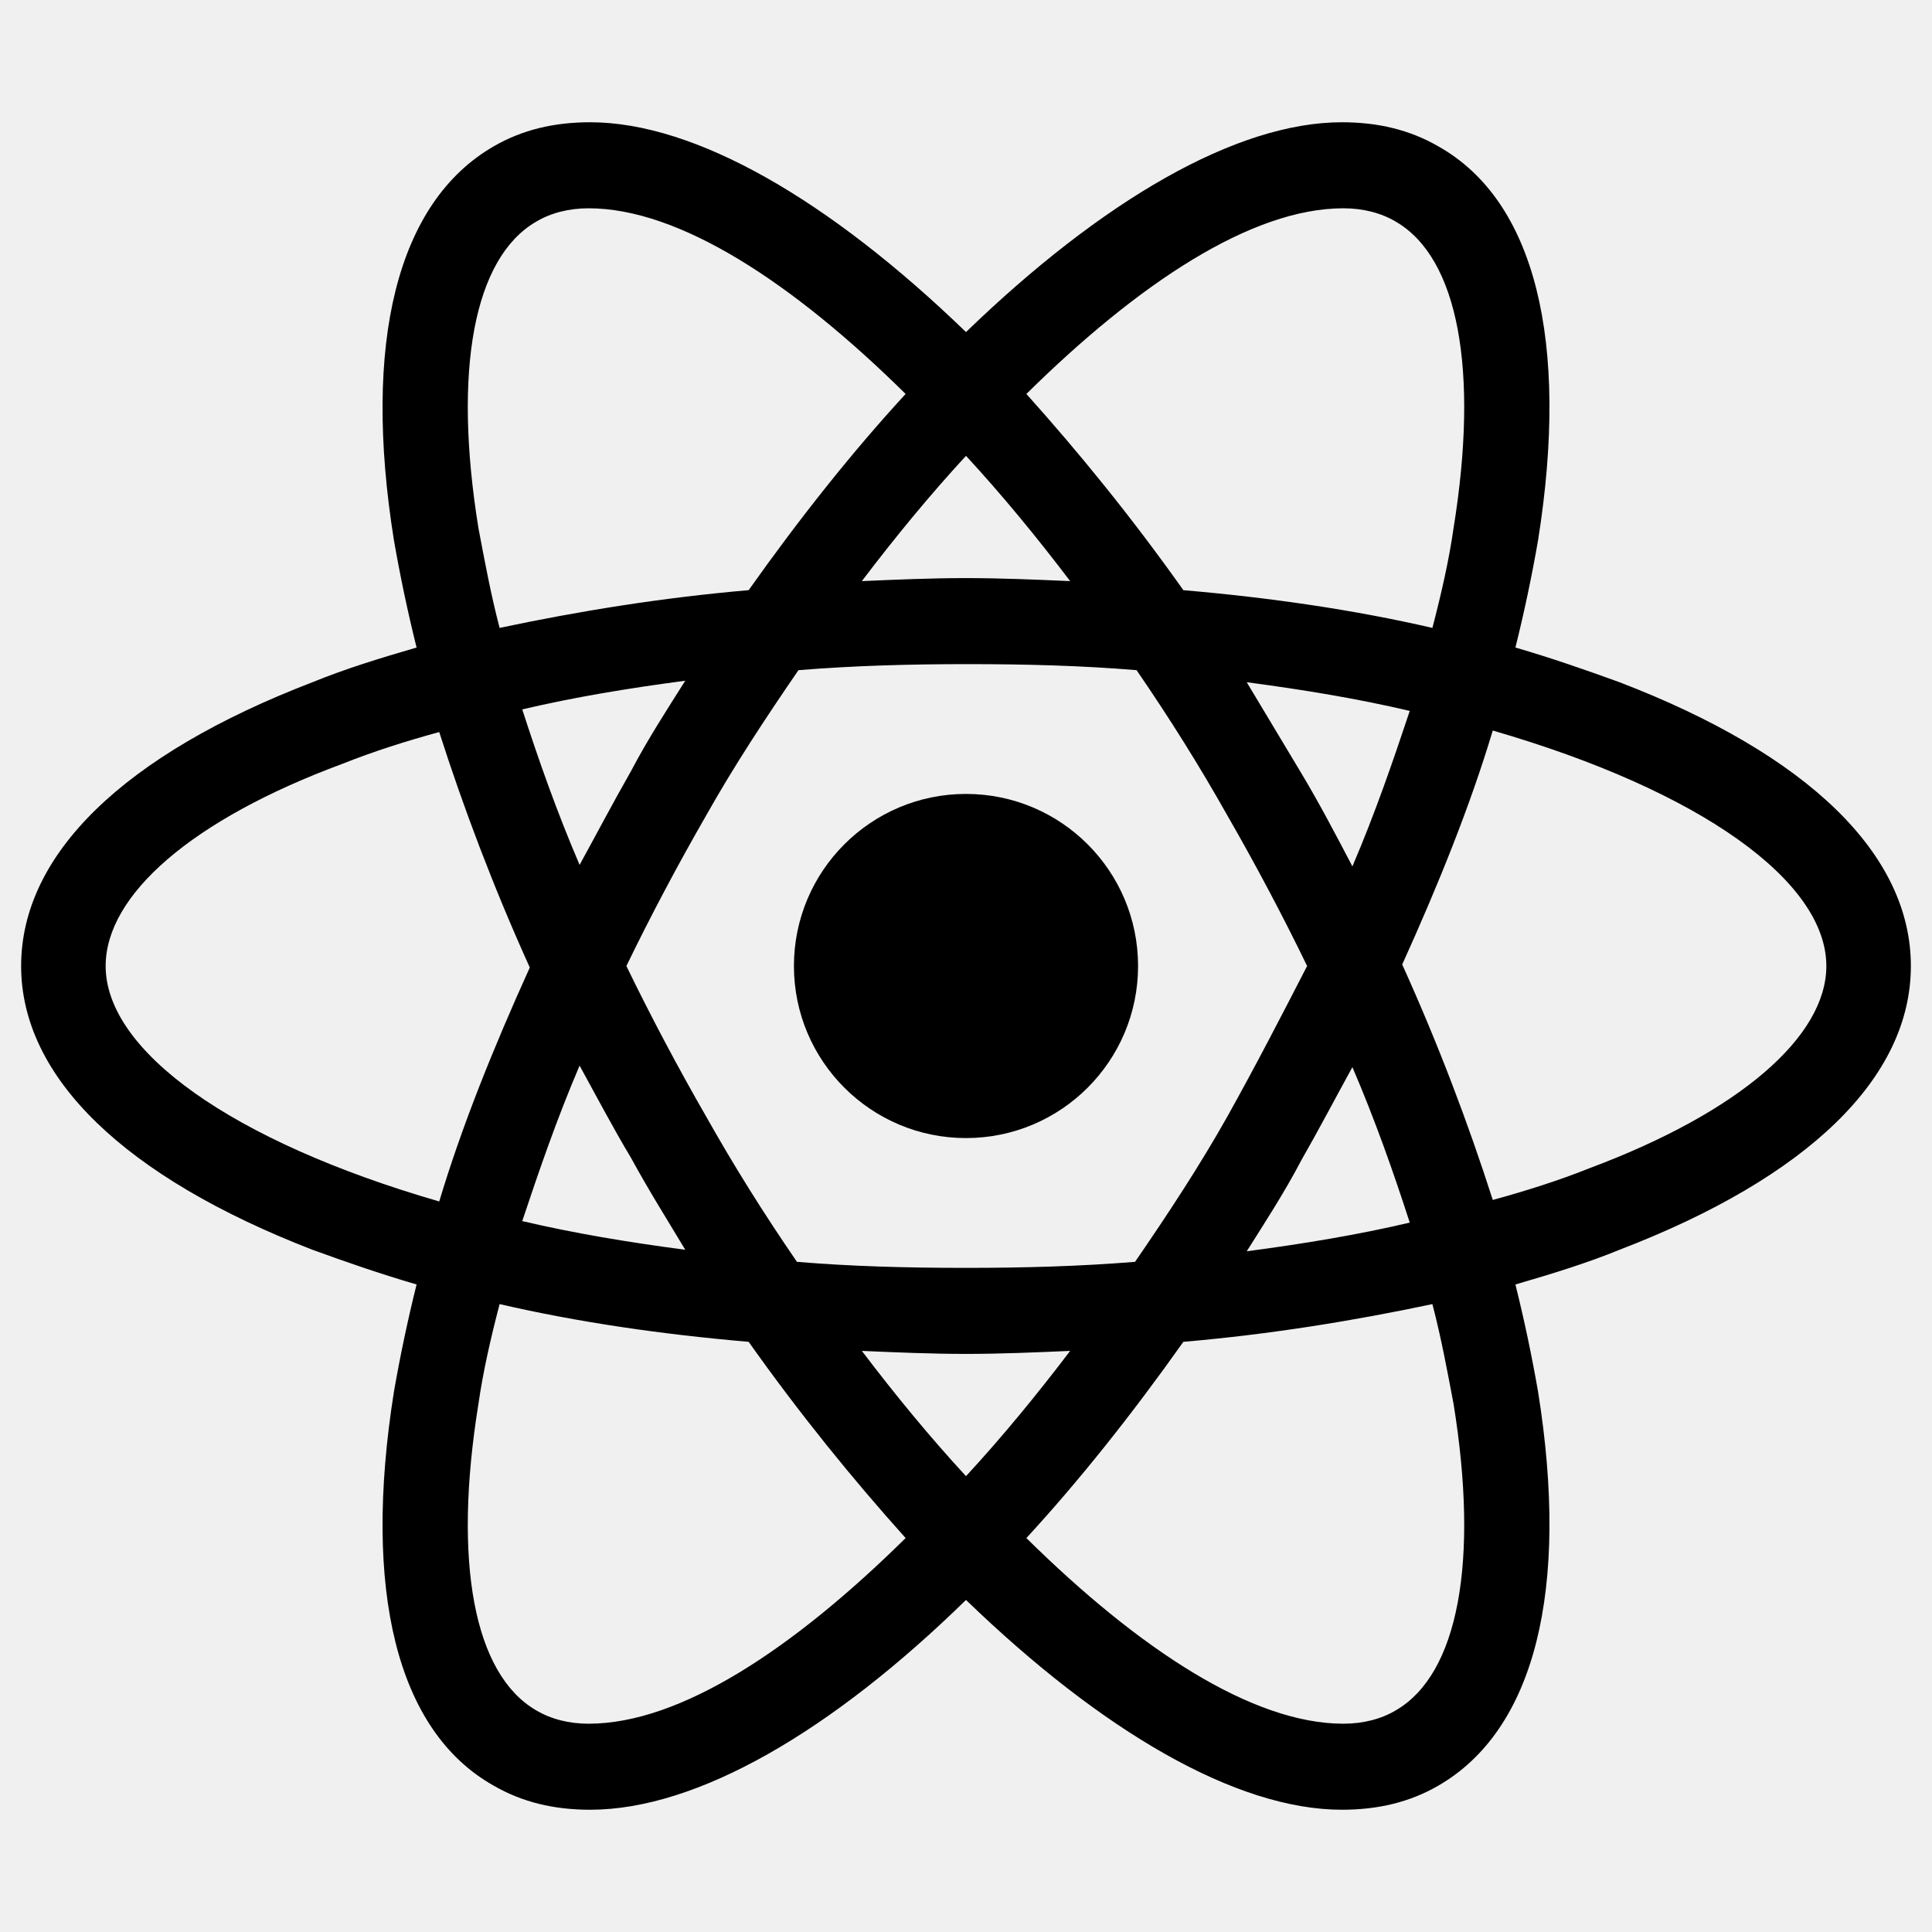
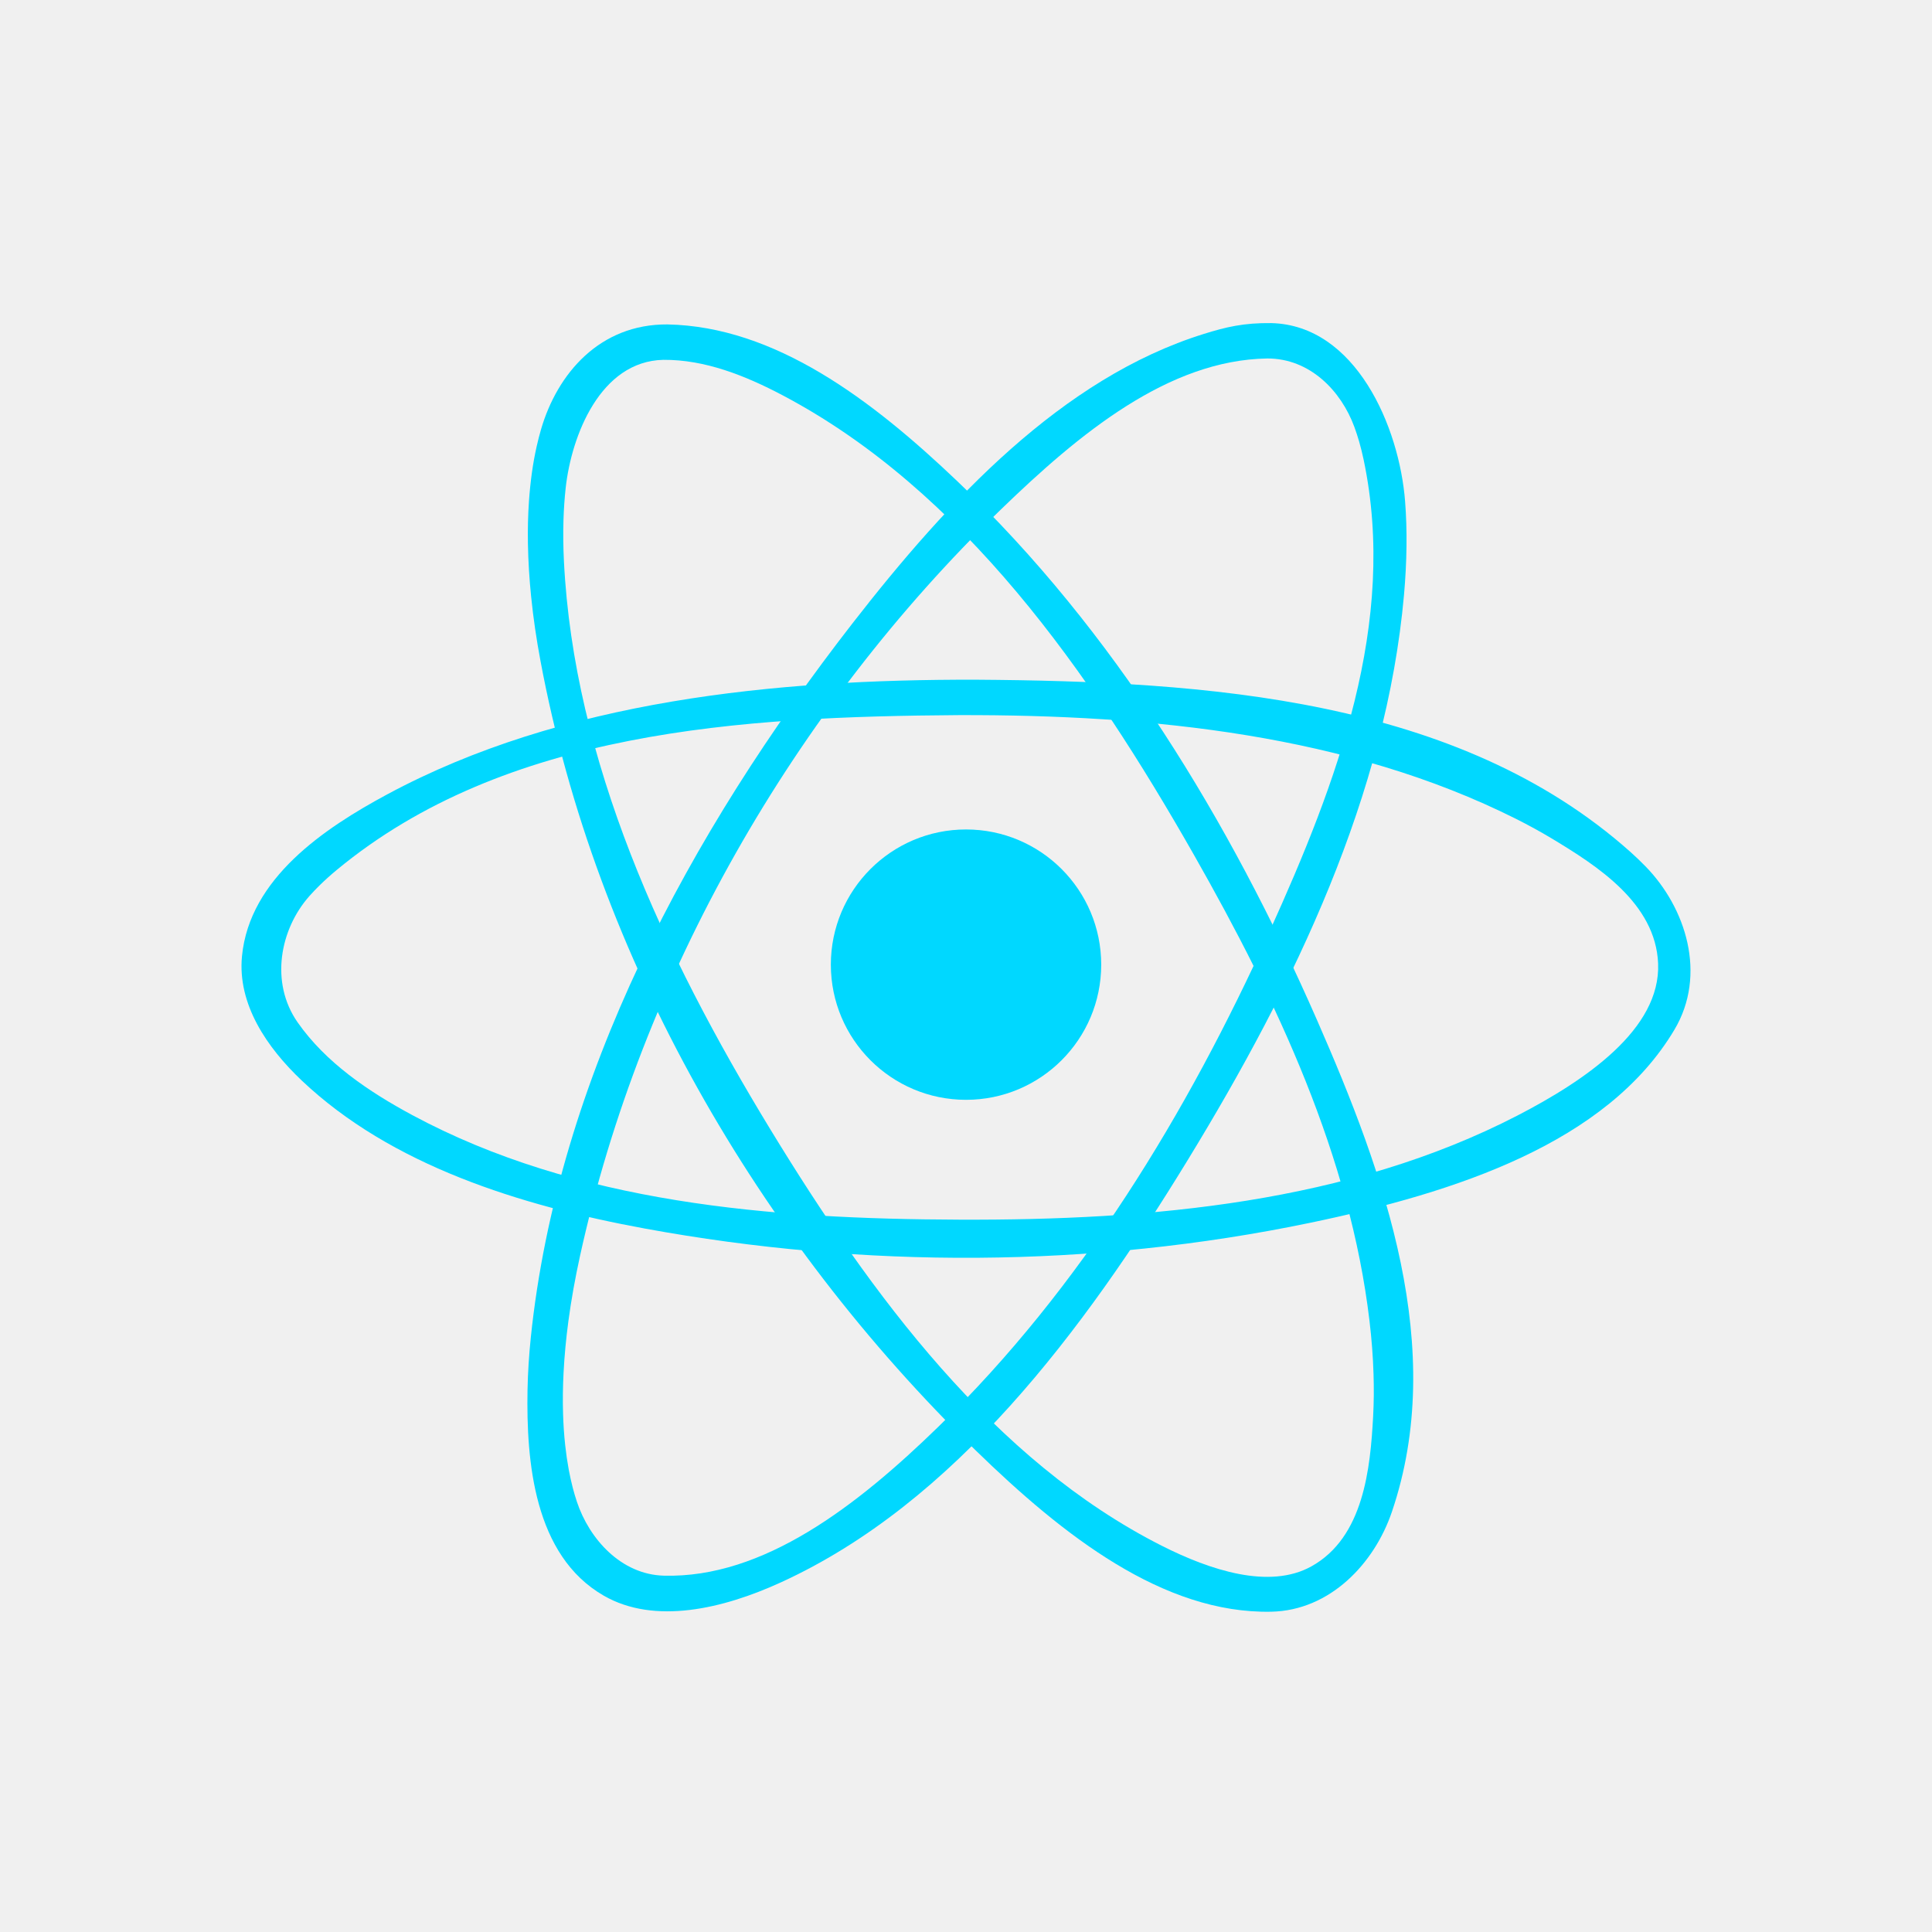
- <svg xmlns="http://www.w3.org/2000/svg" enable-background="new 0 0 128 128" viewBox="0 0 128 128" id="React">
-   <g fill="#ffffff" class="color61dafb svgShape">
-     <circle cx="64" cy="64" r="11.4" fill="#000000" class="color000000 svgShape" />
-     <path d="M107.3 45.2c-2.2-.8-4.5-1.6-6.9-2.3.6-2.4 1.1-4.8 1.5-7.1 2.1-13.2-.2-22.5-6.6-26.1-1.9-1.1-4-1.6-6.4-1.6-7 0-15.9 5.2-24.9 13.9-9-8.7-17.9-13.9-24.9-13.9-2.4 0-4.5.5-6.4 1.6-6.4 3.7-8.7 13-6.6 26.1.4 2.3.9 4.7 1.5 7.1-2.4.7-4.7 1.4-6.9 2.3-12.5 4.8-19.3 11.4-19.3 18.8s6.9 14 19.3 18.8c2.2.8 4.5 1.6 6.9 2.3-.6 2.4-1.1 4.8-1.5 7.1-2.1 13.2.2 22.5 6.6 26.1 1.9 1.1 4 1.6 6.4 1.6 7.1 0 16-5.2 24.9-13.9 9 8.7 17.9 13.9 24.9 13.9 2.4 0 4.5-.5 6.4-1.6 6.4-3.7 8.7-13 6.6-26.1-.4-2.3-.9-4.7-1.5-7.1 2.4-.7 4.7-1.4 6.9-2.3 12.5-4.8 19.3-11.4 19.3-18.8s-6.8-14-19.3-18.8zm-14.8-30.5c4.1 2.4 5.5 9.8 3.8 20.3-.3 2.1-.8 4.3-1.4 6.6-5.2-1.2-10.7-2-16.5-2.5-3.4-4.8-6.9-9.1-10.4-13 7.4-7.3 14.9-12.3 21-12.3 1.3 0 2.5.3 3.5.9zm-11.2 59.3c-1.8 3.2-3.9 6.4-6.1 9.6-3.7.3-7.4.4-11.2.4-3.9 0-7.6-.1-11.2-.4-2.2-3.2-4.2-6.4-6-9.6-1.9-3.3-3.7-6.7-5.3-10 1.6-3.3 3.4-6.7 5.3-10 1.8-3.2 3.9-6.4 6.1-9.6 3.7-.3 7.4-.4 11.2-.4 3.9 0 7.6.1 11.2.4 2.2 3.2 4.2 6.4 6 9.6 1.9 3.3 3.7 6.7 5.3 10-1.7 3.3-3.4 6.6-5.3 10zm8.3-3.3c1.5 3.5 2.7 6.9 3.8 10.3-3.4.8-7 1.4-10.8 1.9 1.2-1.9 2.5-3.9 3.6-6 1.2-2.1 2.3-4.2 3.4-6.2zm-25.6 27.1c-2.4-2.6-4.7-5.4-6.9-8.3 2.3.1 4.6.2 6.9.2 2.3 0 4.6-.1 6.9-.2-2.2 2.9-4.5 5.7-6.9 8.3zm-18.6-15c-3.8-.5-7.4-1.1-10.8-1.9 1.1-3.3 2.3-6.8 3.8-10.3 1.1 2 2.2 4.1 3.4 6.1 1.2 2.2 2.4 4.1 3.6 6.1zm-7-25.5c-1.5-3.5-2.7-6.9-3.8-10.3 3.4-.8 7-1.4 10.8-1.9-1.2 1.9-2.5 3.9-3.6 6-1.2 2.1-2.3 4.2-3.4 6.2zm25.6-27.1c2.4 2.6 4.7 5.4 6.9 8.3-2.3-.1-4.6-.2-6.9-.2-2.3 0-4.6.1-6.9.2 2.2-2.9 4.5-5.7 6.9-8.3zm22.2 21l-3.6-6c3.8.5 7.4 1.1 10.8 1.9-1.1 3.3-2.3 6.8-3.8 10.3-1.1-2.1-2.2-4.2-3.4-6.2zm-54.5-16.2c-1.7-10.5-.3-17.9 3.8-20.3 1-.6 2.2-.9 3.5-.9 6 0 13.5 4.9 21 12.3-3.5 3.8-7 8.2-10.4 13-5.8.5-11.3 1.4-16.5 2.5-.6-2.3-1-4.5-1.4-6.6zm-24.7 29c0-4.7 5.7-9.7 15.7-13.4 2-.8 4.2-1.5 6.4-2.1 1.6 5 3.6 10.3 6 15.6-2.4 5.3-4.5 10.5-6 15.5-13.8-4-22.1-10-22.1-15.6zm28.5 49.3c-4.1-2.4-5.5-9.8-3.8-20.3.3-2.1.8-4.3 1.4-6.6 5.2 1.2 10.7 2 16.5 2.5 3.4 4.8 6.9 9.1 10.4 13-7.4 7.3-14.9 12.3-21 12.3-1.3 0-2.5-.3-3.5-.9zm60.8-20.3c1.7 10.5.3 17.9-3.8 20.3-1 .6-2.2.9-3.5.9-6 0-13.5-4.9-21-12.3 3.5-3.8 7-8.2 10.4-13 5.8-.5 11.3-1.4 16.5-2.5.6 2.3 1 4.5 1.4 6.6zm9-15.6c-2 .8-4.2 1.5-6.4 2.1-1.6-5-3.6-10.3-6-15.6 2.4-5.3 4.5-10.5 6-15.5 13.8 4 22.1 10 22.1 15.6 0 4.7-5.8 9.7-15.7 13.4z" fill="#000000" class="color000000 svgShape" />
+ <svg xmlns="http://www.w3.org/2000/svg" width="249px" height="249px" viewBox="0 0 64 64" version="1.1" xml:space="preserve" style="fill-rule:evenodd;clip-rule:evenodd;stroke-linejoin:round;stroke-miterlimit:2;" fill="#000000">
+   <g id="SVGRepo_bgCarrier" stroke-width="0" />
+   <g id="SVGRepo_tracerCarrier" stroke-linecap="round" stroke-linejoin="round" />
+   <g id="SVGRepo_iconCarrier">
+     <rect id="Icons" x="-1088" y="-64" width="1280" height="800" style="fill:none;" />
+     <g id="Icons1">
+       <g id="Strike"> </g>
+       <g id="H1"> </g>
+       <g id="H2"> </g>
+       <g id="H3"> </g>
+       <g id="list-ul"> </g>
+       <g id="hamburger-1"> </g>
+       <g id="hamburger-2"> </g>
+       <g id="list-ol"> </g>
+       <g id="list-task"> </g>
+       <g id="trash"> </g>
+       <g id="vertical-menu"> </g>
+       <g id="horizontal-menu"> </g>
+       <g id="sidebar-2"> </g>
+       <g id="Pen"> </g>
+       <g id="Pen1"> </g>
+       <g id="clock"> </g>
+       <g id="external-link"> </g>
+       <g id="hr"> </g>
+       <g id="info"> </g>
+       <g id="warning"> </g>
+       <g id="plus-circle"> </g>
+       <g id="minus-circle"> </g>
+       <g id="vue"> </g>
+       <g id="cog"> </g>
+       <g id="logo"> </g>
+       <g id="radio-check"> </g>
+       <g id="eye-slash"> </g>
+       <g id="eye"> </g>
+       <g id="toggle-off"> </g>
+       <g id="shredder"> </g>
+       <g id="spinner--loading--dots-"> </g>
+       <g id="react">
+         <circle cx="32.001" cy="31.955" r="4.478" style="fill:#00d8ff;" />
+         <path d="M32.33,22.516c7.635,0.052 15.965,0.609 21.683,5.708c0.168,0.15 0.33,0.306 0.488,0.467c1.349,1.375 2.054,3.595 0.965,5.422c-2.234,3.751 -7.23,5.387 -12.067,6.394c-7.234,1.506 -14.798,1.518 -22.029,0.192c-4.161,-0.764 -8.416,-2.103 -11.373,-4.904c-1.151,-1.09 -2.135,-2.524 -1.981,-4.12c0.25,-2.582 2.727,-4.239 4.812,-5.361c5.791,-3.116 12.847,-3.813 19.502,-3.798Zm-0.554,1.173c-7.224,0.049 -15.043,0.51 -20.621,5.129c-0.195,0.161 -0.383,0.33 -0.564,0.507c-0.117,0.114 -0.23,0.233 -0.339,0.355c-0.979,1.1 -1.316,2.867 -0.392,4.188c0.93,1.329 2.342,2.288 3.796,3.07c5.438,2.924 11.864,3.443 18.129,3.465c6.343,0.023 12.884,-0.555 18.487,-3.452c2.232,-1.155 4.744,-2.851 4.655,-5.035c-0.082,-2.004 -2.036,-3.242 -3.499,-4.126c-0.396,-0.239 -0.803,-0.46 -1.216,-0.668c-5.562,-2.787 -12.08,-3.447 -18.436,-3.433Z" style="fill:#00d8ff;" />
+         <path d="M42.115,10.703c2.793,0.071 4.24,3.429 4.431,5.909c0.038,0.493 0.052,0.988 0.046,1.483c-0.006,0.536 -0.035,1.072 -0.082,1.606c-0.589,6.612 -3.608,12.909 -7.163,18.724c-3.477,5.688 -7.717,11.36 -13.485,13.996c-1.907,0.872 -4.175,1.41 -5.863,0.437c-2.314,-1.333 -2.567,-4.451 -2.524,-6.816c0.011,-0.581 0.049,-1.162 0.109,-1.741c0.889,-8.56 5.228,-16.669 10.658,-23.655c3.168,-4.076 6.937,-8.119 11.632,-9.583c0.739,-0.231 1.326,-0.371 2.241,-0.36Zm-0.134,1.172c-3.279,0.052 -6.223,2.482 -8.83,5.007c-6.854,6.637 -11.905,15.464 -13.937,24.721c-0.157,0.717 -0.289,1.439 -0.386,2.166c-0.075,0.563 -0.13,1.129 -0.159,1.697c-0.023,0.452 -0.031,0.905 -0.017,1.358c0.01,0.354 0.033,0.708 0.072,1.06c0.029,0.269 0.068,0.537 0.117,0.803c0.037,0.197 0.08,0.393 0.13,0.588c0.041,0.158 0.087,0.315 0.139,0.471c0.409,1.233 1.463,2.411 2.878,2.45c3.301,0.09 6.409,-2.317 9.096,-4.933c4.717,-4.591 8.232,-10.36 10.978,-16.424c2.216,-4.896 4.243,-10.218 3.111,-15.607c-0.043,-0.204 -0.093,-0.406 -0.15,-0.606c-0.047,-0.163 -0.1,-0.324 -0.158,-0.483c-0.44,-1.199 -1.475,-2.271 -2.884,-2.268Z" style="fill:#00d8ff;" />
+         <path d="M22.109,10.747c3.564,0.069 6.765,2.488 9.607,5.197c5.186,4.943 9.011,11.231 11.913,17.849c2.248,5.127 4.316,10.882 2.478,16.292c-0.579,1.705 -2.044,3.265 -3.997,3.305c-3.581,0.072 -6.9,-2.532 -9.78,-5.335c-7.225,-7.034 -12.589,-16.32 -14.427,-26.168c-0.132,-0.704 -0.237,-1.414 -0.309,-2.127c-0.059,-0.582 -0.096,-1.167 -0.106,-1.752c-0.008,-0.472 0.002,-0.944 0.035,-1.414c0.022,-0.314 0.054,-0.626 0.097,-0.937c0.041,-0.292 0.093,-0.583 0.158,-0.871c0.043,-0.191 0.091,-0.38 0.146,-0.568c0.539,-1.843 1.941,-3.485 4.185,-3.471Zm-0.135,1.173c-2.087,0.046 -3.042,2.507 -3.234,4.234c-0.039,0.354 -0.063,0.711 -0.074,1.068c-0.014,0.456 -0.008,0.913 0.015,1.369c0.328,6.599 3.278,12.979 6.838,18.821c3.352,5.5 7.4,10.978 12.968,13.794c1.608,0.813 3.562,1.452 4.951,0.684c1.742,-0.964 1.956,-3.261 2.049,-4.973c0.025,-0.466 0.028,-0.934 0.013,-1.401c-0.018,-0.586 -0.064,-1.171 -0.133,-1.753c-0.642,-5.437 -3.05,-10.582 -5.816,-15.444c-3.442,-6.048 -7.659,-12.076 -13.627,-15.225c-1.236,-0.652 -2.574,-1.185 -3.95,-1.174Z" style="fill:#00d8ff;" />
+       </g>
+       <g id="check-selected"> </g>
+       <g id="turn-off"> </g>
+       <g id="code-block"> </g>
+       <g id="user"> </g>
+       <g id="coffee-bean"> </g>
+       <g id="coffee-beans">
+         <g id="coffee-bean1"> </g>
+       </g>
+       <g id="coffee-bean-filled"> </g>
+       <g id="coffee-beans-filled">
+         <g id="coffee-bean2"> </g>
+       </g>
+       <g id="clipboard"> </g>
+       <g id="clipboard-paste"> </g>
+       <g id="clipboard-copy"> </g>
+       <g id="Layer1"> </g>
+     </g>
  </g>
</svg>
